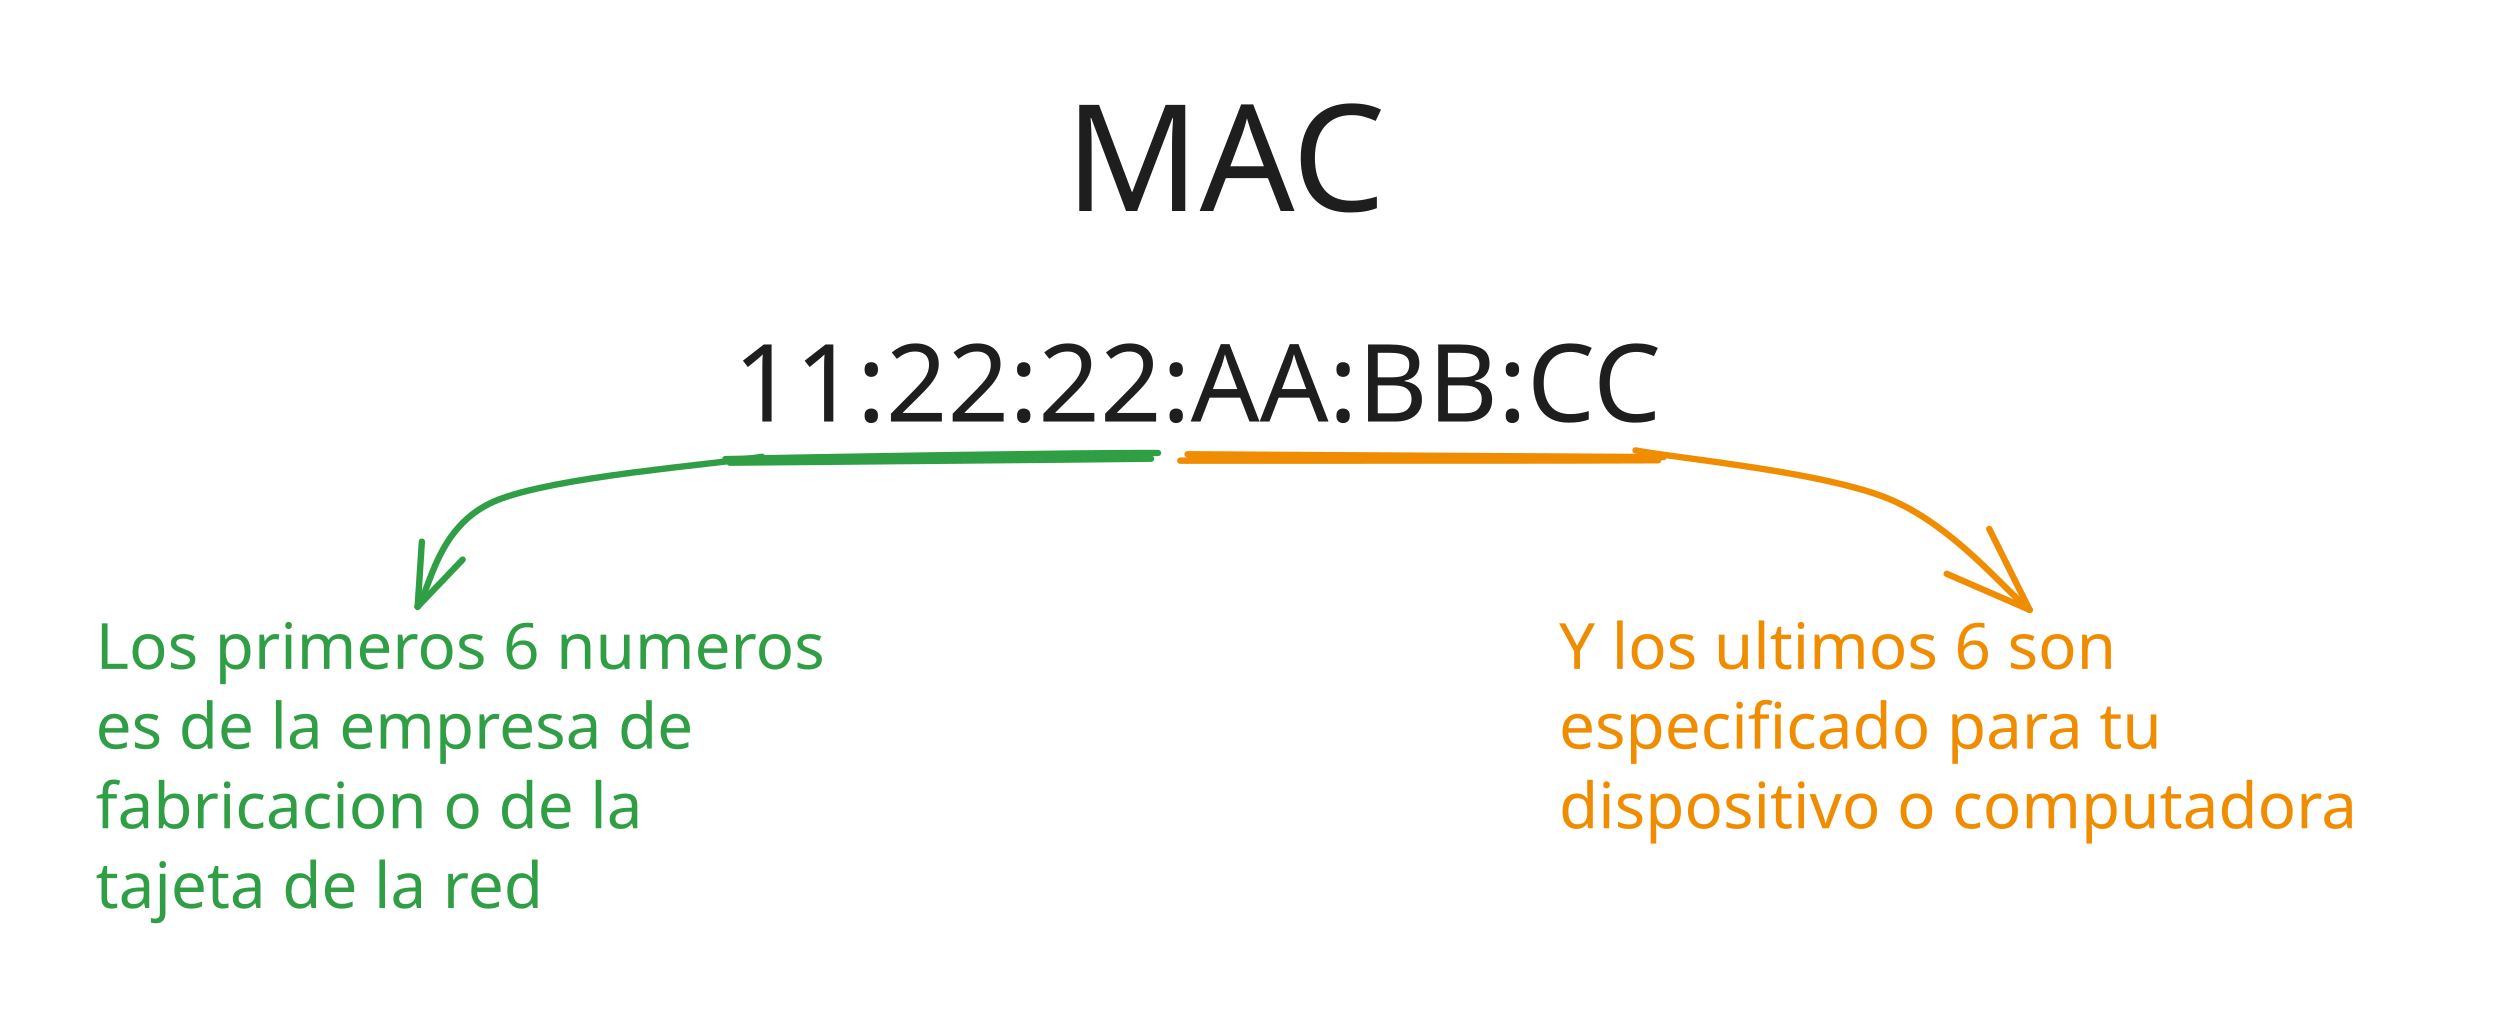
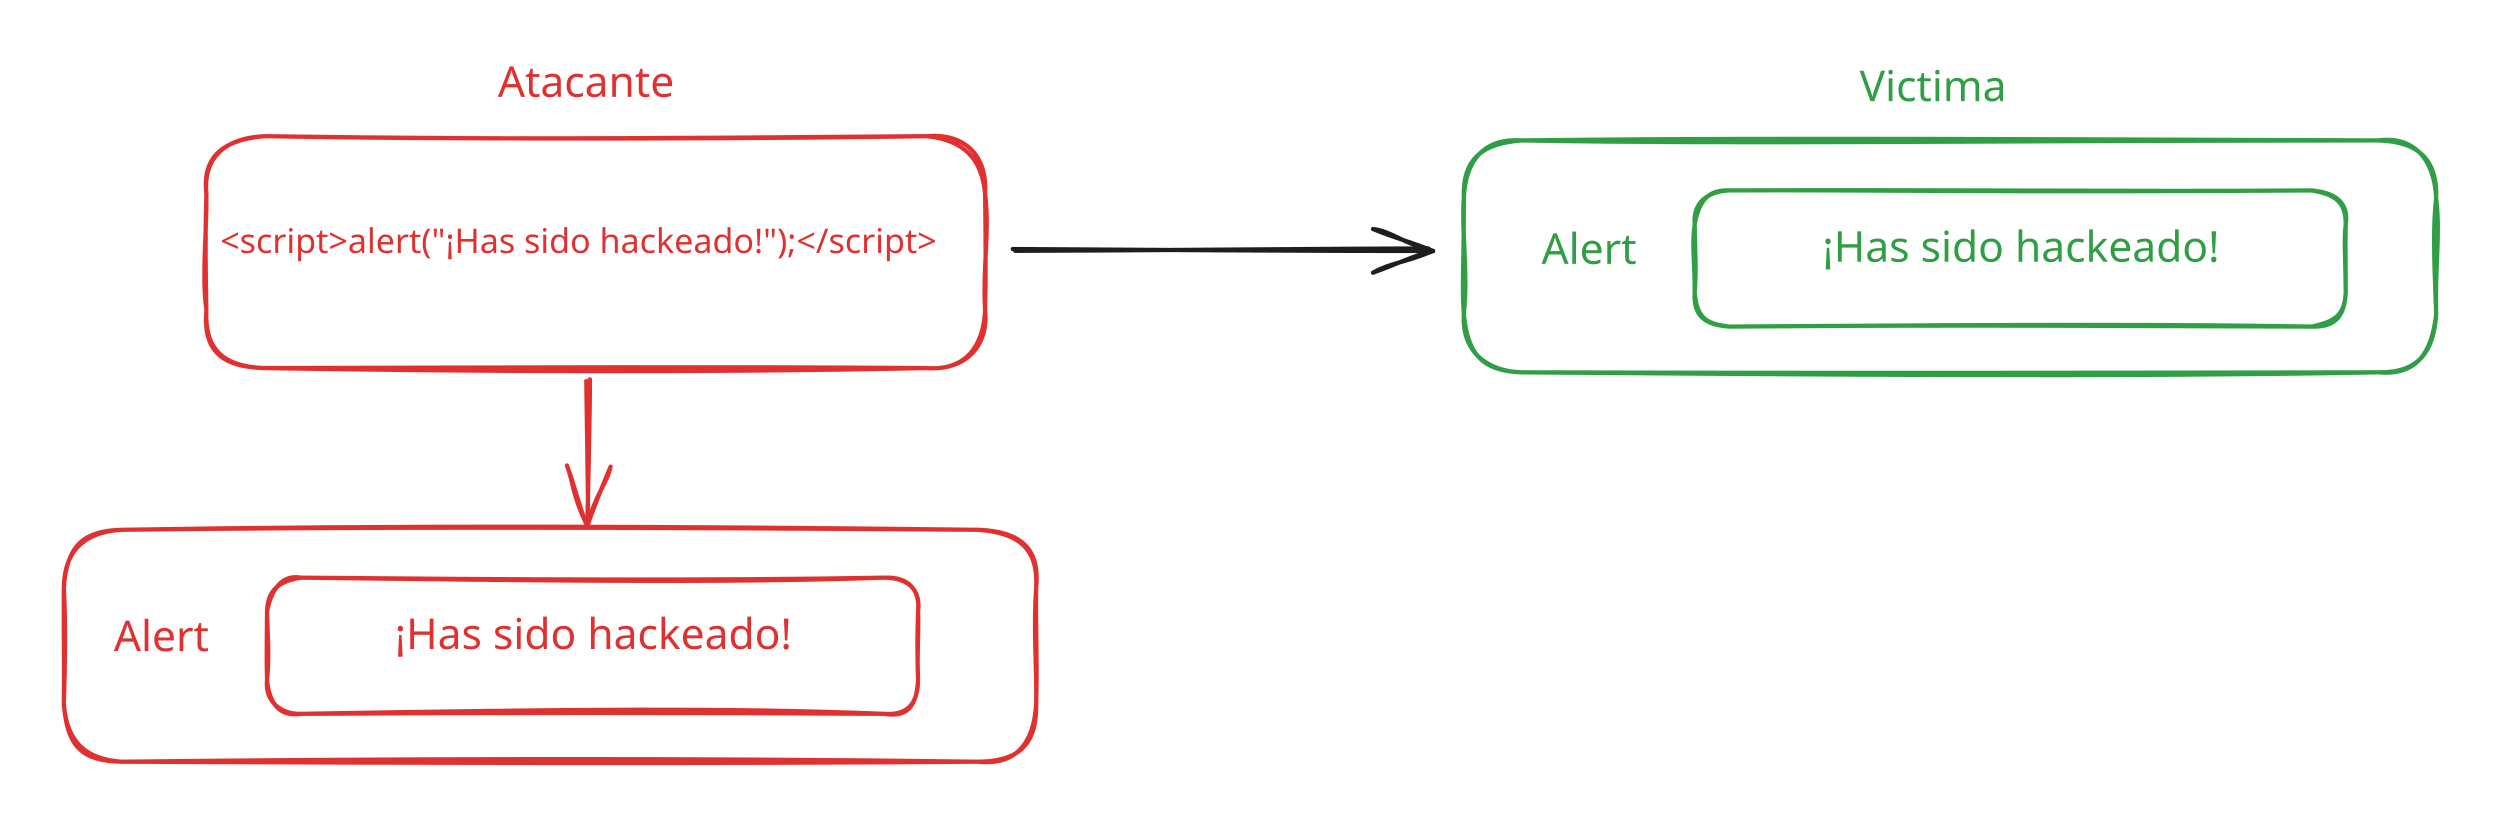
- <svg xmlns="http://www.w3.org/2000/svg" version="1.1" viewBox="0 0 784.14 324.277" width="784.14" height="324.277">
+ <svg xmlns="http://www.w3.org/2000/svg" version="1.1" viewBox="0 0 1175 388" width="1175" height="388">
  
-   eyJ2ZXJzaW9uIjoiMSIsImVuY29kaW5nIjoiYnN0cmluZyIsImNvbXByZXNzZWQiOnRydWUsImVuY29kZWQiOiJ4nO1ZbVPbOFx1MDAxMP7Or8jkvlx1MDAxNlfvlvhcdTAwMDaUUmZKS1x1MDAxYijTu3ZcdTAwMTjHVlx1MDAxMlx1MDAwN8d2bSdAO/z3W5kkclx1MDAxY1x1MDAxMlx1MDAwMoQ2N3MulHh3Zcm7+zzaVX5tNVx1MDAxYc3iJtXNnUZTX/teXHUwMDE0XHUwMDA2mXfVfGXkI53lYVx1MDAxMoOKlPd5Msz80rJXXHUwMDE0ab7z+rWXpk43LNpJcun4yeBumI70QMdFXHUwMDBlhv/AfaPxq/y/MlGhr4vStpTaaTBCdemHJC6ndFx1MDAxOeLcZYRMXHLC/FxyzFToXHUwMDAwtFx1MDAxZC/KtdVcdTAwMThRU5xccv3h9lFcdTAwMTTsazV6k8Vfhv12amfthFHUKm6ickF5XHUwMDAy7211eZEll/o8XGaK3uTlK/JFo7Jk2O3FOjcvjqfSJPX8sLipvZ1cdTAwMTd3y2dYyTXccS6m9+VcYkpcdTAwMWMhhFx1MDAxMowogVx1MDAxMVx1MDAxM7WV7CdRkpmV/IW1+WfX0vb8yy4sKFx1MDAwZaY2RebFeeplXHUwMDEwXHUwMDFha3c1eUdFXHUwMDFkRFx1MDAxMMKKU0z4VN/TYbdXgFx1MDAwMSNcdTAwMGWlXHUwMDE0Ue5cIirBSNql6DJcdTAwMDRcdTAwMTRT5lxuyqZyM316XHUwMDE0lGnw3bo981x1MDAwNvrIXGaIh1FU9V1cdTAwMWOMfTejaFx1MDAxYsVBJaPso4Zp4N2FXHUwMDFmu4hcdTAwMTFEXHUwMDE0wi62PorC+LL+uCjxL+/JmE5cdTAwMTJcdTAwMTet8KeJXGKljlx1MDAxNOBwyVx1MDAwNcVcdTAwMTh+Z4zeeoMwuplcdHCZzOBfjHdcYjE/u7s7e3s7+/vNXHUwMDE5k90o7JpcdTAwMWNvRrozm/xFXGKwm6qLpJKkPkzphbHO5j2WZGE3jL3o9OHpwVx1MDAxMfrdJJDYqYS37eXaaMtcZiiFt69cdTAwMWVcdTAwMDdZhuvCXHRisXKFkMrFNiVcdTAwMWWCrDqOP1x1MDAwN19cdTAwMGZzfXj8XHUwMDExvWu9izJx6G82ZIWw92ZcdTAwMDRcdTAwMTeOSyBxXFyJhXKJW1/J+iCrhEOxXHUwMDAyJ0tcdTAwMDT5ioR181x1MDAxNLRcXDpcdTAwMDT0kmBJXHUwMDExrGVcdTAwMGW0XHUwMDA0cdBgVIHzXHUwMDFmgC3nylXPhC1cdTAwMTOOIJgj2CNcdTAwMDC8WLJcdTAwMTmjJbA93v3NQJ2ZcCVoMrxcdTAwMTSapdU90Fx1MDAxNFx1MDAwYjdTLDA1PM5Xh+aHwaj34+jnQfdUj869g+CC+KetzYamZO7sburi2txcdTAwMTaMXHUwMDFkJH2Enlx1MDAwZUbIvHn4WdFcdTAwMThumFx1MDAxMXC7XHUwMDAx3PPhNklcdTAwMDObXGJkLLl9XG5cboFcdTAwMWYoVU9CYV54WbFcdTAwMTfGQVx1MDAxOHfrQ3RcdTAwMWMs0EReXuwng0FYwDJOkjAu6lx1MDAxNuVzd7Msueppb85cdTAwMTfw5IW61DzO1p/msp9cdTAwMWE2LuXN9PP3V/dab1diW1x1MDAxYrBV/ftYeFYoqlx1MDAwZU+otFx1MDAwNEG4Uu89XHUwMDA0z4HoXGaRx/c6I30x/PHx5ylNvl5sNjw5t2R3XHUwMDA3z8V7Jekozdgz4EnpPDwr043hqVx1MDAxMCdQ4Fwi6/fNgSel0Fx1MDAwMv1cdTAwMGbPOetKaM21TeyAleC5sFx1MDAxN+W0Lp3gXHUwMDEzoClcdHUhMivjk1x1MDAxZrG9PN3P/fTLyYej7cOTzqeb0Wbjk9aaUUJcdTAwMTZvn8/FJyHS4VS5lEopXFws3Xs60OqKx4DlUOm5iiPrlFx1MDAxN6pepzn1q5Jq49Be74+uR1x1MDAxN1x1MDAxZlN+XHUwMDFhdVx1MDAwZvt6+4vnXvea1Zyc5ppnXHUwMDEw0ZxqbidcdLpcdTAwMTj2sFx1MDAwZkj03JaWoFx1MDAxOemSYvh9kjfSLFx1MDAxY+hcZj5cYpin/PRccnzUXGJ0I/JcdTAwMWF6kGY698zdt7jjtTMoiX2ARiO5M/hcdTAwMDZlcF9cdTAwMTfe2DzTwe8trl/0XHUwMDA1VirWXHUwMDE1fVx1MDAxYd0wXpdO6Fx1MDAwNlxuRsKY+4ijr1x1MDAxZrvHycnh21Z6ftZcdTAwMGbeXHUwMDFmtPsnZ59cdTAwMDabzTZcdTAwMTLPVlx1MDAwM8vY5rnFOlx1MDAxMdzBVFx0Jlx1MDAxOb2PaSqyMdEwXCKpZNDU/1GiOfHf908pSW9aZ1x1MDAxZPfv/vC83T9bXHUwMDFi0UgsxHOb8NWJ5msjXHUwMDAygFx1MDAwZaNcIlx1MDAxY5RAzVx1MDAwMYFcdTAwMDalqfbDXHUwMDBlQDJIXHUwMDFhXHUwMDEwPa9RXGZBXHUwMDFjhHma5GFcdTAwMTGOXHUwMDEygKmfXGbSYVx1MDAwMVx1MDAxNqD+veSy9kWvRChCLiWUu1DfxyjCrUunh+nmoFx1MDAxNnG6ev2yPPdemFHsMlx1MDAxZsUo1KZzOULI2txrbP9cdHW4cqVcdTAwMTBcXFEsKbun3eDzx1x1MDAwMYpSQrlUXHUwMDFieFx1MDAxY2D4wH3ZfqOy5PFXRkcr7F4lt/jDMi9cdTAwMWMqXHUwMDE0XHUwMDEzTECtLqFcdTAwMTZUuNJcbjS7Xmo2zzkvrLmzqVx1MDAwM3CtzY09XHUwMDE2NVx1MDAxN+ZcdTAwMGbZL85Dc/HHXHUwMDFlXSzmXHUwMDE2urBawUgo8z1cdTAwMTJa/fBieVx1MDAwNb2R5MJF/fBcdTAwMDLV5l7j4Vx1MDAwNbLEZb+Ps+Q+YVx1MDAxM2icqCvZXHUwMDFhmqG1k4npYl72bHFcdTAwMTGZLG+8K2SyXHJswqRcdTAwMDRnI8UoVi6qYG9MJuw/TSbb9sTRXFyYPTigknnmYu5cIv7YXHUwMDFhP6PppWmrgOBPI1x1MDAwMklcdTAwMThcdTAwMDbj8tC+eXNcdTAwMTTqq73lONhcdTAwMWH72eBfl1l5u3X7L3SkKX4ifQ==
+   eyJ2ZXJzaW9uIjoiMSIsImVuY29kaW5nIjoiYnN0cmluZyIsImNvbXByZXNzZWQiOnRydWUsImVuY29kZWQiOiJ4nOWa63LaRlx1MDAxNID/+yko/dPOXHUwMDA0svdLmulcZrbju107vrvJdGQhg4qQXHUwMDE0aYnBXHUwMDE5P0xfpU/WlYyRXHUwMDEwICuAMXHxjIG96JzdPd/Zc3b5tlIqlVXPt8rvSmWra1x1MDAxYY5dXHUwMDBmjNvym6j8q1x1MDAxNYS25+oqXHUwMDE0f1x1MDAwZr1OYMYtm0r54bu3b1xy3682bHXtea2q6bVcdTAwMWa6WY7VtlxcXHUwMDE16oZ/6u+l0rf4f0pQYJnKcFx1MDAxYo5cdTAwMTV3iKtcdTAwMTJZUmRcdTAwMGJcdTAwMGY8N1x1MDAxNotcdTAwMDRjSFxuXHRcdTAwMDdccuxwXUtTVl3X3lx1MDAxOE5oJTVRUflmc/+0d31cdTAwMTXYdqexT1Hl8C9vw0mE3tiOc6x6TqxU6OmxJ3WhXG68lnVu11XzcVx1MDAwMlLlk3pcdTAwMDVep9F0rTBcdTAwMWF8oqbnXHUwMDFipq16UVx1MDAxOVx1MDAwMIPSh1x1MDAxOXhXSkq6kSSa9It7cJmRveY5Xlx1MDAxMMn+2Vx1MDAwMlx1MDAxOGKYSL82zFZDq+DWXHUwMDA3bVRguKFvXHUwMDA0ekGSdrf9UWHGXHUwMDA2ZU3LbjRVrGJKoFx1MDAxNU8txIQzXG5cdKODmkiMv12PXHUwMDE3+XMyoYHRtrajLm7HcdKz4tb7s/JoXGaJOeB+yX0yjqj9h6xcdTAwMTmlTSm1xv752dX+idxEjdVzXHUwMDFmNUL/bJ1uXHUwMDBmxjpkd0ZcdTAwMTB4t+VBzf2bvOdWei3RWb/bvD06cM5cdTAwMGZcdTAwMWK75I/AbFx1MDAxNntu/1MyL1x1MDAxZL9uPFgp5IBQXHUwMDBlgIBY4EG9Y7ut7KQ5ntlKXGZ7JaXw9/FcdTAwMDRcdTAwMTmYXGJcdTAwMTSgjHBcdEVxonbFPlxcbdSPXHUwMDE46l6ublx1MDAxY3dV6H45XW6iXHUwMDA0QcNEpYabJVxu3UiLkOmJ0mtbXHUwMDA1qVx1MDAxNyzEXHUwMDE3glJwpPu+LryKYEDZ/DBQVleNI4CiSVx1MDAwMECBoFx1MDAwMELrUlx1MDAxOFx1MDAwMFx1MDAwMMxu3bq84DtA3bjtQ9FyjszlXHUwMDA2XHUwMDAwXHUwMDBiMVxmQGq4895SJKpyKCWQjHHJXHUwMDA0p6NcdTAwMDAgmrV/bf5cZlx1MDAwMiHmYP9DXHUwMDE1I4Y+T4+caOW56ti+e3CoQ6VcdTAwMWJG23Z6Q+tcdTAwMTbbqJ7EmjJMw1Upj1x1MDAxZNXUXHUwMDFju1x1MDAxMVls2bFuhk1Z2To2XHUwMDFiVCvPT2pNLcmwXStcdTAwMTidXHUwMDE5L7BcdTAwMWK2azgnXHUwMDEzpepxWltcdTAwMDPXVE2tzbVcdTAwMTFaUW2MyVTcXHUwMDExni185E5wXCIhT4c6T2FX20MnnVx1MDAxZFvSk/B27cLtbSG/d7Dc2EGAstzxjPD5bTyMVVx0llx1MDAxMjEthDAgSSHuXGJlOrZjclx1MDAwZXHdXGbgfedcdTAwMWUwXHUwMDFieGe2qey2sVjuRoQ+J3ZsYlx1MDAwMlx1MDAwNVx1MDAwMVx1MDAwMZxcdTAwMTIqi2938rR+LOjaPtqrrFx1MDAxZF3Bv1qd7VNrublDOlx1MDAwNktcdTAwMDZcdTAwMTj1QVxiVp9vy8NcdTAwMTRUiaRcZlDCXCLHloR3Scwnq3LoNUJcIkecXHUwMDEwgtBcdTAwMGa/XHUwMDA1QppcdTAwMTkqXHUwMDFlapVD5vvQXGZsX/1uOFx1MDAxYbtfPpX//WfLXGJLoV33Sk29JJZR9376VP71t/dv+1xyXHUwMDE3y/BcZupcdTAwMTWjneTS/lx1MDAxMFxcj8FcdTAwMWTDbOFcdTAwMDB3zlx1MDAwNaSYf1x1MDAwN+750f5S4s4wyOKOUVx1MDAwZe7Qiv6mx1x1MDAxZMoxhyaJSn2gKaaSUSifJaVD/ZKclG5cIuZM6lxcU4dcbtNgXHUwMDFlKiNQq7Zbt93GsGL9M7/tXHUwMDAyp26xIzA7kZZcdTAwMTVQXHUwMDA1UGBcIlx1MDAxOMKCYlx1MDAwNGGSMEczZviR1rhKR8ZrufWn9cg/q0jpodWgVM+N4JDqZcNcdTAwMTggMqpcdTAwMDdcdTAwMWSjh2OEas1rt22lp/jQs12Vncp4zmpcdTAwMTG8Te1cIrK1elx1MDAxY+m6LOV+9MThXHUwMDE0PflUSqwu/jL4/PnN2NYpw820X0m/T3XIRGW28NFcdHG9tVx1MDAwMVx1MDAxZGgm28BTPsjzyV2NotZGUFx1MDAwMf5lr/Vh6+Kistw+SNJcdTAwMTFcdTAwMWZcdTAwMDRIjlx1MDAwZpo12sdgjFx1MDAwZmJJzN93QlxcXHUwMDEyKFx1MDAwNEltwYs9V3r5k5+JR59Ep0lEYFp8a1xc/3hwXHUwMDFjwHbronG7und4dte5u1xc/brcZqnd6Yhdory9cVa7hFx1MDAxMlZcdTAwMTmVnFx1MDAxMy5cdTAwMDDimFx1MDAxNEtDOUKAc546XHUwMDE4ffVp6LjocbHxbL5cdTAwMDbPmaDCiZuFjlZcdTAwMTmRXGaxpMVTWF6bm1d7rS87Xzac9Vx1MDAxYdxYY8G+KZdcdTAwMWJLwcVcYpX4XHUwMDE5qSSyiqCUlOpcZlx1MDAxM+u4tFx1MDAxMJRcdTAwMDRcdTAwMTAsOGIvm5AulMlalNkt+EB2WOQ8qMuN01x1MDAxMJp4OIRcdTAwMTGVWOLicZrFwZ06wlx1MDAxZok6q6Fcbtn6UPlYaS03eVAktlx1MDAxZvXA6ZhpzsdCU15cdTAwMDVcdTAwMDJJiVx1MDAwZZdJ0nx57lx1MDAwMl/NlTiceDNcdTAwMTHpoFx1MDAwM1x1MDAxMVxueGFcdTAwMGVO7tjutr+2aXfP29723zVwvWnuLjdcdTAwMDeIy8xcdTAwMGWEXHUwMDA1e84j0oL5XG7ULogx9FK2vzDrnFx1MDAxOFx1MDAxOYHJP35cdTAwMDKAQokwKH5nRrlxKq+uu90tXHUwMDE11i6Yd95y946W2zAxzlx1MDAxYSbJTaRnNczpXHUwMDEyXHUwMDE2ndxzgnVu/bJcdMtCL6z/z1x0XHUwMDBin7xdIKrXQkhY/Fx1MDAxY+Fgh5g2NMjxIVx1MDAxNYF5fu3bp87NclOps/NcdTAwMTEq6TNSOVXCXHUwMDAytfPkhFwiNofd40eB8nVkLFx1MDAxM6+2Jv9wi2MpMcKsOHb5setSYkdGb7Zk3jnBzJvhmFx1MDAxOG30plx1MDAxYXFcIlx1MDAwMVwifOlutmahb943W9HFXHUwMDE2wVx1MDAxMEGhNSNcdTAwMTBKXHUwMDFkX6eaPdwojbtQKnSxlZ95XHUwMDBmq8FcdTAwMDFcdTAwMDNcdTAwMWFcdTAwMTQsXHRjXHUwMDE0yTH3az/4tVZcdTAwMDWmmzOZtF9Jv0dcdTAwMTlo/ISy4fvHSlx1MDAxYs5ggrVcdTAwMDHb9b7vTYZR/mpbt6v5XGKt9Cctclx1MDAxZlZs0fcr9/9cdTAwMDGPj1G3In0=
  <defs>
    <style class="style-fonts">
      @font-face {
        font-family: "Virgil";
        src: url("https://unpkg.com/@excalidraw/excalidraw@undefined/dist/excalidraw-assets/Virgil.woff2");
      }
      @font-face {
        font-family: "Cascadia";
        src: url("https://unpkg.com/@excalidraw/excalidraw@undefined/dist/excalidraw-assets/Cascadia.woff2");
      }
      @font-face {
        font-family: "Assistant";
        src: url("https://unpkg.com/@excalidraw/excalidraw@undefined/dist/excalidraw-assets/Assistant-Regular.woff2");
      }
    </style>
  </defs>
-   <rect x="0" y="0" width="784.14" height="324.277" fill="transparent" />
-   <g transform="translate(230 105.9438) rotate(0 146.51 21.16652)">
-     <text x="0" y="0" font-family="Virgil, Segoe UI Emoji" font-size="33.866px" fill="#1e1e1e" text-anchor="start" style="white-space: pre;" direction="ltr" dominant-baseline="text-before-edge">11:22:22:AA:BB:CC</text>
+   <rect x="0" y="0" width="1175" height="388" fill="transparent" />
+   <g stroke-linecap="round" transform="translate(97 64) rotate(0 183 54.5)">
+     <path d="M27.25 0 C116.79 1.63, 203.83 1.12, 338.75 0 M27.25 0 C149.05 1.85, 271.7 1.04, 338.75 0 M338.75 0 C355.82 1.97, 364.54 10.29, 366 27.25 M338.75 0 C357.68 -1.56, 367.23 10.49, 366 27.25 M366 27.25 C368.27 44.91, 364.74 62.18, 366 81.75 M366 27.25 C366.28 48.6, 366.38 68.71, 366 81.75 M366 81.75 C365.21 98.32, 357.3 110.28, 338.75 109 M366 81.75 C367.83 98.8, 356.64 110.27, 338.75 109 M338.75 109 C242.87 108.28, 146.53 108.72, 27.25 109 M338.75 109 C232.36 111.2, 126.45 110.63, 27.25 109 M27.25 109 C7.48 108.27, -0.84 99.94, 0 81.75 M27.25 109 C8.46 108.51, -1.81 101.99, 0 81.75 M0 81.75 C-2.31 65.13, 0.37 42.74, 0 27.25 M0 81.75 C-0.27 65.86, -0.69 49.14, 0 27.25 M0 27.25 C-1.56 10.74, 8.01 0.85, 27.25 0 M0 27.25 C-2.21 8.31, 9.46 1.56, 27.25 0" stroke="#e03131" stroke-width="2" fill="none" />
  </g>
-   <g transform="translate(334 30) rotate(0 48.15999 29.13844)">
-     <text x="0" y="0" font-family="Virgil, Segoe UI Emoji" font-size="46.622px" fill="#1e1e1e" text-anchor="start" style="white-space: pre;" direction="ltr" dominant-baseline="text-before-edge">MAC</text>
+   <g stroke-linecap="round" transform="translate(688 66) rotate(0 228.5 54.5)">
+     <path d="M27.25 0 C130.52 1.86, 233.8 0.12, 429.75 0 M27.25 0 C111.85 -1.02, 196.61 -0.95, 429.75 0 M429.75 0 C449.61 0.54, 457.69 9.94, 457 27.25 M429.75 0 C446.19 -2.23, 456.18 8.5, 457 27.25 M457 27.25 C459.07 44.53, 456.4 57.91, 457 81.75 M457 27.25 C455.69 38.83, 455.71 50.35, 457 81.75 M457 81.75 C455.86 98.8, 449.29 109.3, 429.75 109 M457 81.75 C454.91 100.19, 447.63 110.63, 429.75 109 M429.75 109 C303.65 111.31, 177.35 110.12, 27.25 109 M429.75 109 C296.6 109.23, 162.04 109.45, 27.25 109 M27.25 109 C7.27 108.45, 1.74 98.94, 0 81.75 M27.25 109 C10.73 108.56, -1.09 99.12, 0 81.75 M0 81.75 C2.16 60.81, -1.24 42.53, 0 27.25 M0 81.75 C-1 69.14, 0.08 57, 0 27.25 M0 27.25 C0.65 8.84, 10.06 -1.26, 27.25 0 M0 27.25 C-0.8 8.46, 8.89 1.4, 27.25 0" stroke="#2f9e44" stroke-width="2" fill="none" />
+   </g>
+   <g transform="translate(234 30) rotate(0 46.35995 12.5)">
+     <text x="0" y="0" font-family="Virgil, Segoe UI Emoji" font-size="20px" fill="#e03131" text-anchor="start" style="white-space: pre;" direction="ltr" dominant-baseline="text-before-edge">Atacante</text>
+   </g>
+   <g transform="translate(874 32) rotate(0 33.21996 12.5)">
+     <text x="0" y="0" font-family="Virgil, Segoe UI Emoji" font-size="20px" fill="#2f9e44" text-anchor="start" style="white-space: pre;" direction="ltr" dominant-baseline="text-before-edge">Victima</text>
+   </g>
+   <g transform="translate(103.5 106.5) rotate(0 175.2478 10)">
+     <text x="0" y="0" font-family="Virgil, Segoe UI Emoji" font-size="16px" fill="#e03131" text-anchor="start" style="white-space: pre;" direction="ltr" dominant-baseline="text-before-edge">&lt;script&gt;alert("¡Has sido hackeado!");&lt;/script&gt;</text>
  </g>
  <g stroke-linecap="round">
-     <g transform="translate(521 144.2769) rotate(0 -75 0)">
-       <path d="M-0.92 0.09 C-26.16 0.28, -126.13 0.16, -150.79 0.22 M0.79 -0.9 C-24.11 -1.02, -123.52 -1.66, -148.49 -1.79" stroke="#f08c00" stroke-width="2" fill="none" />
+     <g transform="translate(476.5 117.5) rotate(0 98 0)">
+       <path d="M0.64 0.38 C33.16 0.43, 162.19 -0.78, 194.88 -0.7 M-0.49 -0.46 C32.41 -0.18, 164.18 0.57, 197 0.47" stroke="#1e1e1e" stroke-width="2" fill="none" />
+     </g>
+     <g transform="translate(476.5 117.5) rotate(0 98 0)">
+       <path d="M168.79 10.67 C177.36 5.82, 183.41 6.19, 197 0.47 M168.79 10.67 C178.71 7.16, 188.84 2.23, 197 0.47" stroke="#1e1e1e" stroke-width="2" fill="none" />
+     </g>
+     <g transform="translate(476.5 117.5) rotate(0 98 0)">
+       <path d="M168.83 -9.85 C177.22 -8.99, 183.26 -2.91, 197 0.47 M168.83 -9.85 C178.68 -5.75, 188.78 -3.07, 197 0.47" stroke="#1e1e1e" stroke-width="2" fill="none" />
    </g>
  </g>
  <mask />
-   <g stroke-linecap="round">
-     <g transform="translate(229 145.2769) rotate(0 66.5 -1)">
-       <path d="M-0.02 -0.15 C22.08 -0.38, 109.67 -1.1, 132.01 -1.4 M-1.49 -1.27 C21.03 -1.86, 111.65 -3.32, 134.2 -3.2" stroke="#2f9e44" stroke-width="2" fill="none" />
-     </g>
+   <g stroke-linecap="round" transform="translate(796.5 89.5) rotate(0 153 32)">
+     <path d="M16 0 C111.43 -0.43, 204.73 0.63, 290 0 M16 0 C79.03 -0.37, 141.47 1.04, 290 0 M290 0 C300.46 0.98, 307.62 5.18, 306 16 M290 0 C301.02 1.93, 306.05 5.27, 306 16 M306 16 C305.72 25.37, 305.99 31.7, 306 48 M306 16 C305.12 22.4, 305.81 30.29, 306 48 M306 48 C305.37 58.26, 302.04 64.4, 290 64 M306 48 C305.49 60.03, 299.13 61.87, 290 64 M290 64 C211.05 63.86, 130.79 63.03, 16 64 M290 64 C229.43 63.02, 170.57 62.87, 16 64 M16 64 C5.08 62.55, 1.13 59.92, 0 48 M16 64 C6.22 63.18, -0.8 60.09, 0 48 M0 48 C0.15 35.71, -1.47 25.2, 0 16 M0 48 C0.79 38.93, 0.26 28.77, 0 16 M0 16 C-0.96 4.93, 6.99 0.51, 16 0 M0 16 C2.11 4.18, 6.92 -0.33, 16 0" stroke="#2f9e44" stroke-width="2" fill="none" />
  </g>
-   <mask />
-   <g transform="translate(30 194.2769) rotate(0 114.2699 50)">
-     <text x="0" y="0" font-family="Virgil, Segoe UI Emoji" font-size="20px" fill="#2f9e44" text-anchor="start" style="white-space: pre;" direction="ltr" dominant-baseline="text-before-edge">Los primeros 6 numeros</text>
-     <text x="0" y="25" font-family="Virgil, Segoe UI Emoji" font-size="20px" fill="#2f9e44" text-anchor="start" style="white-space: pre;" direction="ltr" dominant-baseline="text-before-edge">es de la empresa de </text>
-     <text x="0" y="50" font-family="Virgil, Segoe UI Emoji" font-size="20px" fill="#2f9e44" text-anchor="start" style="white-space: pre;" direction="ltr" dominant-baseline="text-before-edge">fabricacion o de la</text>
-     <text x="0" y="75" font-family="Virgil, Segoe UI Emoji" font-size="20px" fill="#2f9e44" text-anchor="start" style="white-space: pre;" direction="ltr" dominant-baseline="text-before-edge">tajeta de la red</text>
+   <g transform="translate(856.5 107.5) rotate(0 95.82989 12.5)">
+     <text x="0" y="0" font-family="Virgil, Segoe UI Emoji" font-size="20px" fill="#2f9e44" text-anchor="start" style="white-space: pre;" direction="ltr" dominant-baseline="text-before-edge">¡Has sido hackeado!</text>
  </g>
-   <g transform="translate(489 194.2769) rotate(0 132.5698 37.5)">
-     <text x="0" y="0" font-family="Virgil, Segoe UI Emoji" font-size="20px" fill="#f08c00" text-anchor="start" style="white-space: pre;" direction="ltr" dominant-baseline="text-before-edge">Y los ultimos 6 son </text>
-     <text x="0" y="25" font-family="Virgil, Segoe UI Emoji" font-size="20px" fill="#f08c00" text-anchor="start" style="white-space: pre;" direction="ltr" dominant-baseline="text-before-edge">especificado para tu </text>
-     <text x="0" y="50" font-family="Virgil, Segoe UI Emoji" font-size="20px" fill="#f08c00" text-anchor="start" style="white-space: pre;" direction="ltr" dominant-baseline="text-before-edge">dispositivo o computadora </text>
+   <g transform="translate(724.5 108.5) rotate(0 24.60998 12.5)">
+     <text x="0" y="0" font-family="Virgil, Segoe UI Emoji" font-size="20px" fill="#2f9e44" text-anchor="start" style="white-space: pre;" direction="ltr" dominant-baseline="text-before-edge">Alert</text>
+   </g>
+   <g stroke-linecap="round" transform="translate(30 249) rotate(0 228.5 54.5)">
+     <path d="M27.25 0 C156.58 -2.17, 283.91 -1.7, 429.75 0 M27.25 0 C144.9 -1.46, 262.66 -1.21, 429.75 0 M429.75 0 C449.15 1.44, 458.04 9.11, 457 27.25 M429.75 0 C449.46 0.74, 458.9 8.48, 457 27.25 M457 27.25 C455.62 46.24, 457.32 65.84, 457 81.75 M457 27.25 C456.63 43.14, 457.62 59.25, 457 81.75 M457 81.75 C455.96 100.63, 447.21 110.88, 429.75 109 M457 81.75 C457.43 102.03, 447.82 108.83, 429.75 109 M429.75 109 C291.3 107.16, 152.49 107.59, 27.25 109 M429.75 109 C300.8 109.95, 172.78 109.64, 27.25 109 M27.25 109 C10.63 107.86, 1.4 100.22, 0 81.75 M27.25 109 C7.84 108.72, 1.51 101.36, 0 81.75 M0 81.75 C0.61 63.32, 0.97 45.31, 0 27.25 M0 81.75 C0.31 64.16, -0.2 47.57, 0 27.25 M0 27.25 C0.19 8.79, 10.96 0.89, 27.25 0 M0 27.25 C1.41 7.11, 9.38 0.47, 27.25 0" stroke="#e03131" stroke-width="2" fill="none" />
+   </g>
+   <g stroke-linecap="round" transform="translate(125.5 271.5) rotate(0 153 32)">
+     <path d="M16 0 C113.46 1.12, 210.69 2.74, 290 0 M16 0 C113.8 0.9, 210.6 1.44, 290 0 M290 0 C301.71 0.02, 307.34 5.98, 306 16 M290 0 C302.56 -0.6, 306.92 6.74, 306 16 M306 16 C305.72 25.15, 305.46 31.47, 306 48 M306 16 C306.43 26.65, 305.35 36.18, 306 48 M306 48 C305.29 60.54, 301.04 65.83, 290 64 M306 48 C305.9 58.5, 301.69 64.91, 290 64 M290 64 C217.13 61.11, 144.74 61.77, 16 64 M290 64 C196.6 63.43, 102.62 63.45, 16 64 M16 64 C6.74 64.31, -1.08 58.43, 0 48 M16 64 C6.85 65.45, 1.14 60.39, 0 48 M0 48 C1.21 37.89, 0.18 24.25, 0 16 M0 48 C-0.35 37.03, 0.02 25.17, 0 16 M0 16 C1.88 6.22, 6.56 -1.72, 16 0 M0 16 C0.29 5.8, 5.48 1.71, 16 0" stroke="#e03131" stroke-width="2" fill="none" />
+   </g>
+   <g transform="translate(185.5 289.5) rotate(0 95.82989 12.5)">
+     <text x="0" y="0" font-family="Virgil, Segoe UI Emoji" font-size="20px" fill="#e03131" text-anchor="start" style="white-space: pre;" direction="ltr" dominant-baseline="text-before-edge">¡Has sido hackeado!</text>
+   </g>
+   <g transform="translate(53.5 290.5) rotate(0 24.60998 12.5)">
+     <text x="0" y="0" font-family="Virgil, Segoe UI Emoji" font-size="20px" fill="#e03131" text-anchor="start" style="white-space: pre;" direction="ltr" dominant-baseline="text-before-edge">Alert</text>
  </g>
  <g stroke-linecap="round">
-     <g transform="translate(513 141.2769) rotate(0 61.79893 25)">
-       <path d="M0 0 C13.17 2.5, 58.4 6.67, 79 15 C99.6 23.33, 116.16 44.17, 123.6 50 M0 0 C13.17 2.5, 58.4 6.67, 79 15 C99.6 23.33, 116.16 44.17, 123.6 50" stroke="#f08c00" stroke-width="2" fill="none" />
+     <g transform="translate(276.5 178.5) rotate(0 -0.5 34.5)">
+       <path d="M-0.95 0.56 C-0.83 11.9, -0.07 56.32, -0.07 67.8 M0.75 -0.19 C0.86 11.28, -0.13 57.46, -0.52 68.71" stroke="#e03131" stroke-width="2" fill="none" />
    </g>
-     <g transform="translate(513 141.2769) rotate(0 61.79893 25)">
-       <path d="M97.6 38.7 C103.6 41.3, 109.59 43.91, 123.6 50 M97.6 38.7 C106.28 42.47, 114.96 46.24, 123.6 50" stroke="#f08c00" stroke-width="2" fill="none" />
+     <g transform="translate(276.5 178.5) rotate(0 -0.5 34.5)">
+       <path d="M-10.03 40.26 C-6.92 48.58, -7.61 53.87, -0.52 68.71 M-10.03 40.26 C-6.69 48.98, -4.14 60.2, -0.52 68.71" stroke="#e03131" stroke-width="2" fill="none" />
    </g>
-     <g transform="translate(513 141.2769) rotate(0 61.79893 25)">
-       <path d="M110.95 24.63 C113.87 30.48, 116.78 36.33, 123.6 50 M110.95 24.63 C115.17 33.1, 119.39 41.57, 123.6 50" stroke="#f08c00" stroke-width="2" fill="none" />
-     </g>
-   </g>
-   <mask />
-   <g stroke-linecap="round">
-     <g transform="translate(239 143.2769) rotate(0 -54 23.5)">
-       <path d="M0 0 C-14 2.33, -66 6.17, -84 14 C-102 21.83, -104 41.5, -108 47 M0 0 C-14 2.33, -66 6.17, -84 14 C-102 21.83, -104 41.5, -108 47" stroke="#2f9e44" stroke-width="2" fill="none" />
-     </g>
-     <g transform="translate(239 143.2769) rotate(0 -54 23.5)">
-       <path d="M-106.68 26.64 C-107.18 34.43, -107.69 42.23, -108 47 M-106.68 26.64 C-107 31.57, -107.32 36.5, -108 47" stroke="#2f9e44" stroke-width="2" fill="none" />
-     </g>
-     <g transform="translate(239 143.2769) rotate(0 -54 23.5)">
-       <path d="M-93.9 32.25 C-99.3 37.9, -104.69 43.54, -108 47 M-93.9 32.25 C-97.32 35.83, -100.73 39.4, -108 47" stroke="#2f9e44" stroke-width="2" fill="none" />
+     <g transform="translate(276.5 178.5) rotate(0 -0.5 34.5)">
+       <path d="M10.48 40.8 C8.77 48.84, 3.25 54, -0.52 68.71 M10.48 40.8 C6.91 49.21, 2.55 60.24, -0.52 68.71" stroke="#e03131" stroke-width="2" fill="none" />
    </g>
  </g>
  <mask />
</svg>
